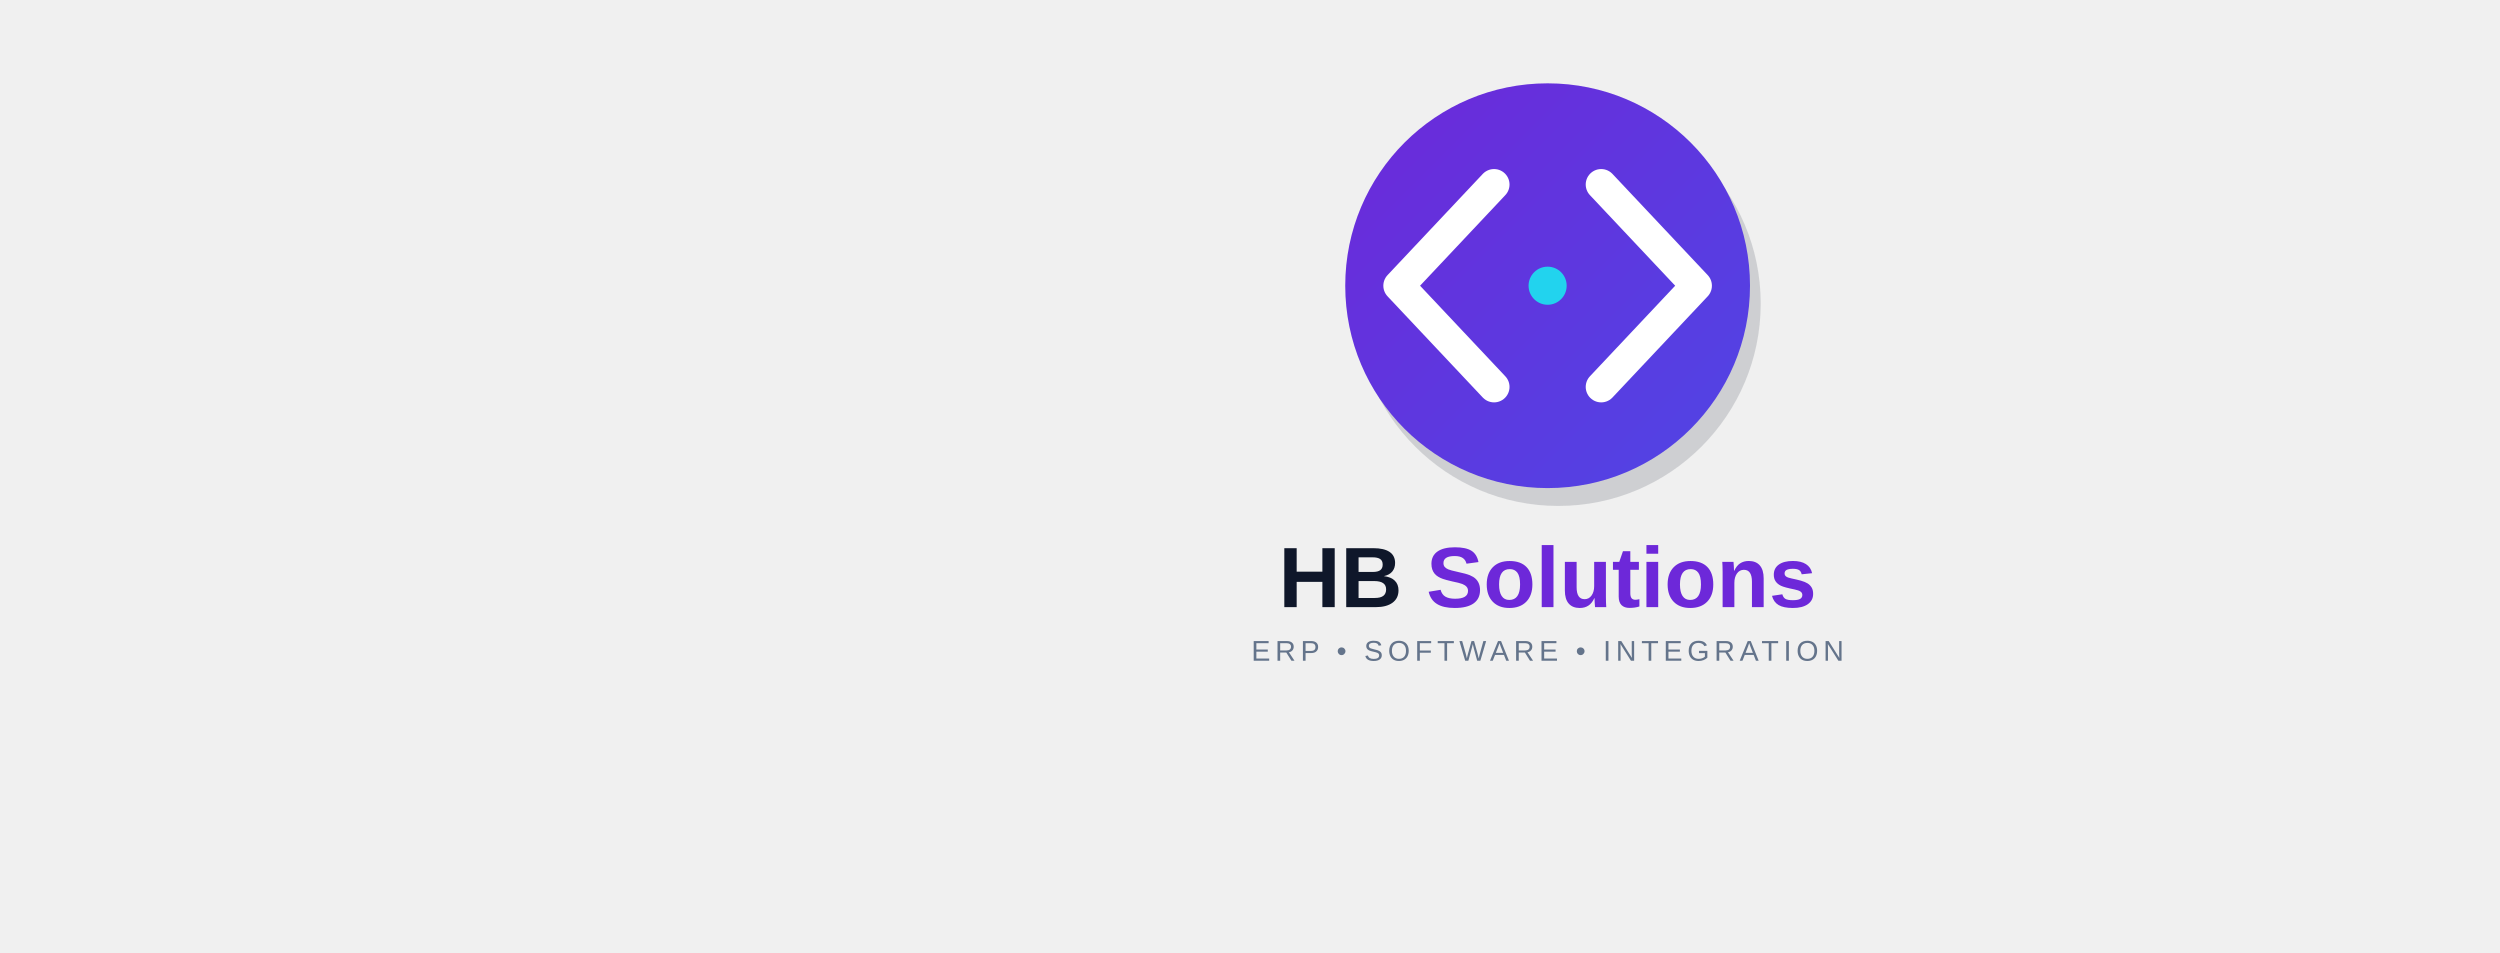
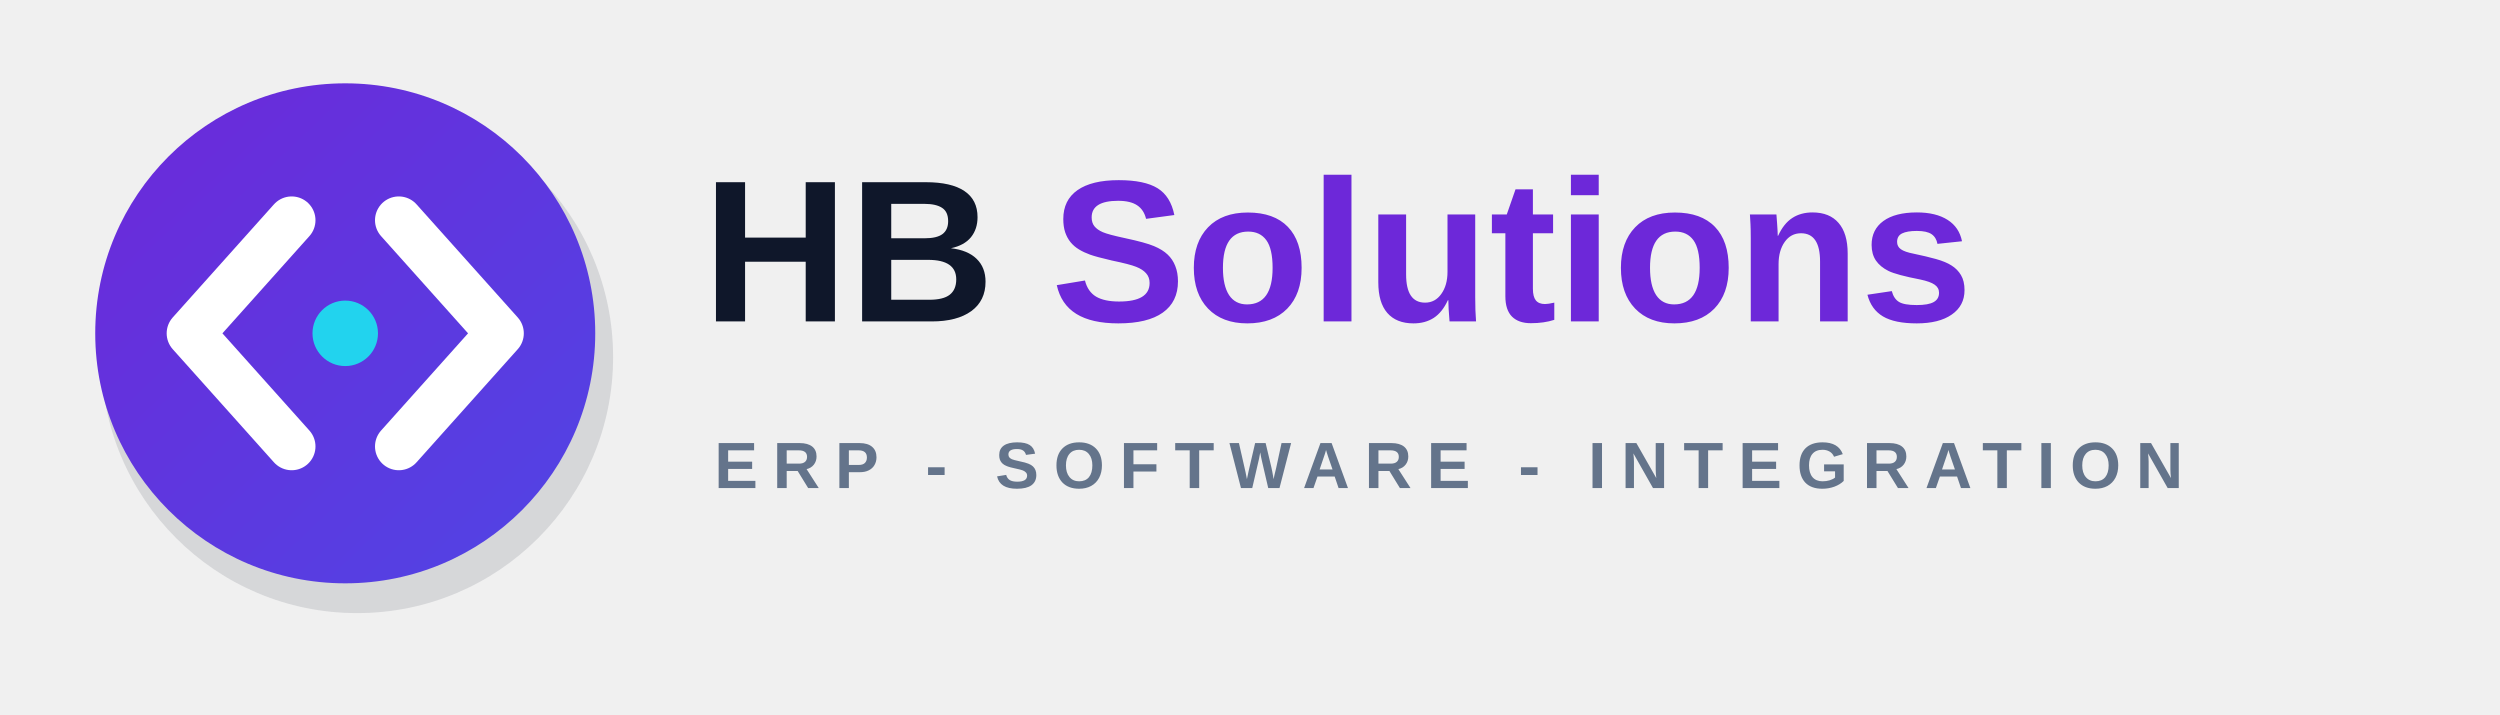
- <svg xmlns="http://www.w3.org/2000/svg" width="420" height="160" viewBox="0 0 420 160">
-   <g transform="translate(180,-10) scale(0.20)">
-     <defs>
-       <style>.word { font-family: 'Poppins', 'Segoe UI', Arial, sans-serif; }</style>
-       <linearGradient id="g4" x1="0%" y1="0%" x2="100%" y2="100%">
-         <stop offset="0%" stop-color="#6D28D9" />
-         <stop offset="100%" stop-color="#4F46E5" />
-       </linearGradient>
-     </defs>
-     <circle cx="400" cy="290" r="170" fill="#0f172a" opacity="0.15" transform="translate(9,15)" />
-     <circle cx="400" cy="290" r="170" fill="url(#g4)" />
-     <g fill="none" stroke="#ffffff" stroke-width="26" stroke-linecap="round" stroke-linejoin="round">
-       <path d="M355,205 L275,290 L355,375" />
-       <path d="M445,205 L525,290 L445,375" />
-     </g>
-     <circle cx="400" cy="290" r="16" fill="#22D3EE" />
-     <text x="400" y="560" text-anchor="middle" class="word" font-size="72" font-weight="700" fill="#0F172A">
-       HB <tspan fill="#6D28D9">Solutions</tspan>
-     </text>
-     <text x="400" y="605" text-anchor="middle" class="word" font-size="24" font-weight="500" letter-spacing="4" fill="#64748B">
-       ERP • SOFTWARE • INTEGRATION
-     </text>
+ <svg xmlns="http://www.w3.org/2000/svg" width="420" height="120" viewBox="0 0 420 120" role="img" aria-labelledby="title">
+   <defs>
+     <linearGradient id="brandGradient" x1="14" y1="16" x2="98" y2="104" gradientUnits="userSpaceOnUse">
+       <stop offset="0" stop-color="#6D28D9" />
+       <stop offset="1" stop-color="#4F46E5" />
+     </linearGradient>
+   </defs>
+   <circle cx="60" cy="60" r="43" fill="#0F172A" opacity="0.12" />
+   <circle cx="58" cy="56" r="42" fill="url(#brandGradient)" />
+   <g fill="none" stroke="#FFFFFF" stroke-width="8" stroke-linecap="round" stroke-linejoin="round">
+     <path d="M49 37 L32 56 L49 75" />
+     <path d="M67 37 L84 56 L67 75" />
  </g>
+   <circle cx="58" cy="56" r="5.5" fill="#22D3EE" />
+   <text x="118" y="54" font-family="Poppins, Segoe UI, Arial, sans-serif" font-size="34" font-weight="800" fill="#0F172A">
+     HB <tspan fill="#6D28D9">Solutions</tspan>
+   </text>
+   <text x="120" y="82" font-family="Poppins, Segoe UI, Arial, sans-serif" font-size="11" font-weight="700" letter-spacing="2.5" fill="#64748B">
+     ERP - SOFTWARE - INTEGRATION
+   </text>
</svg>
